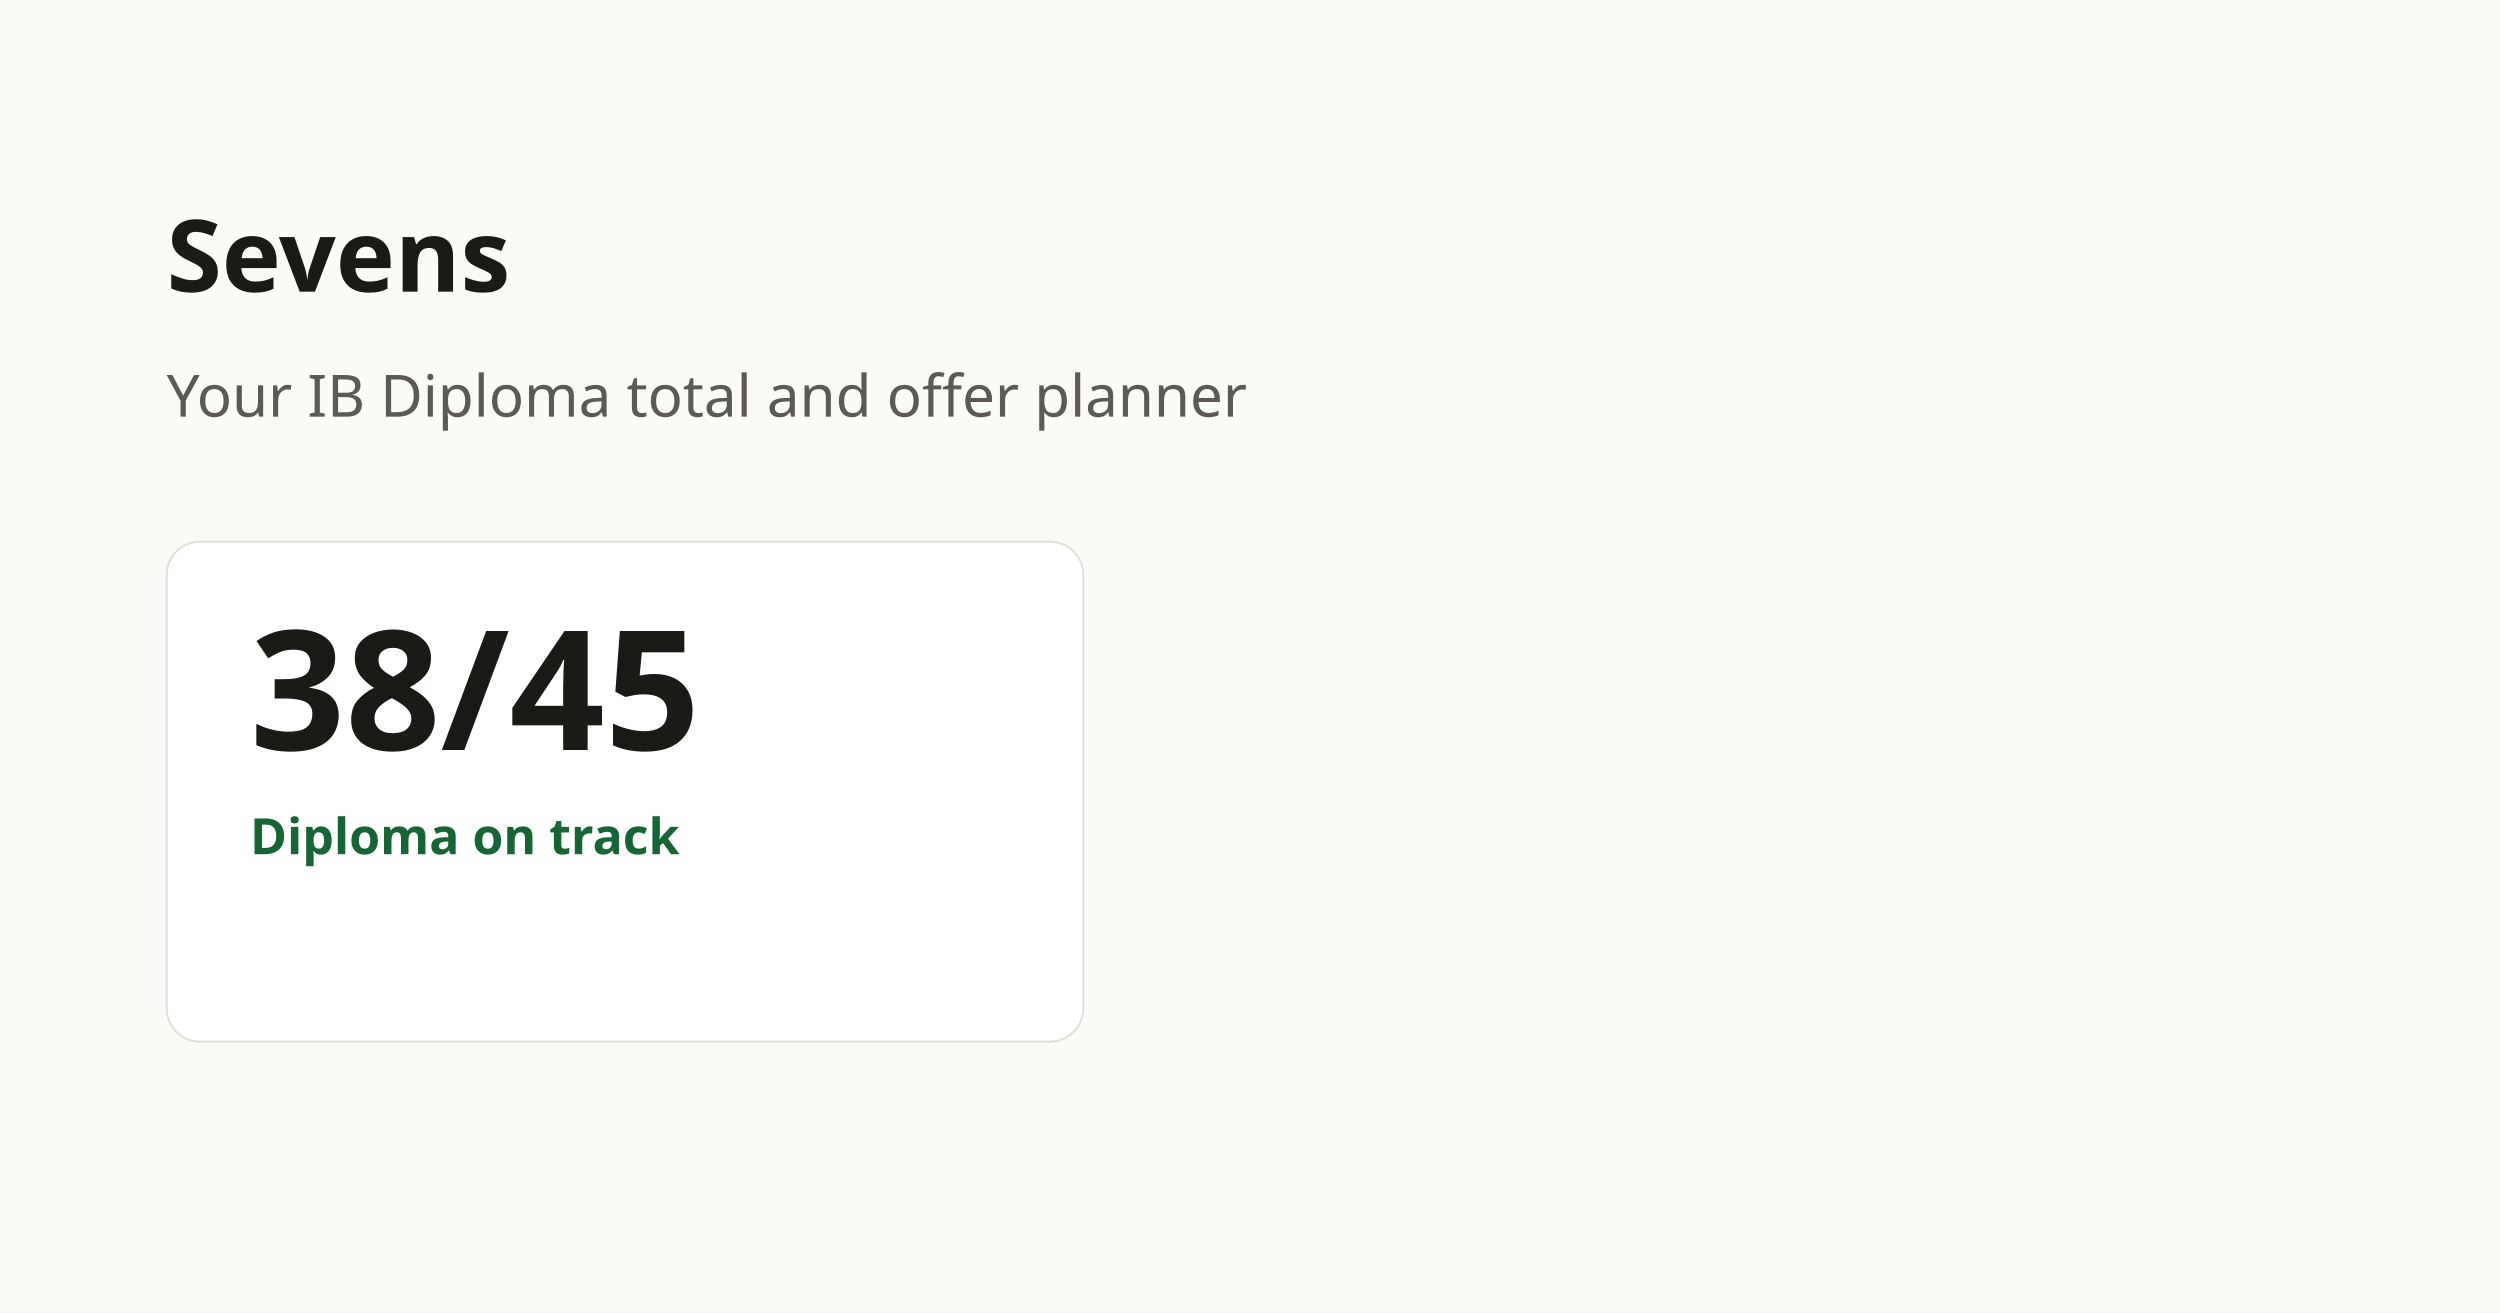
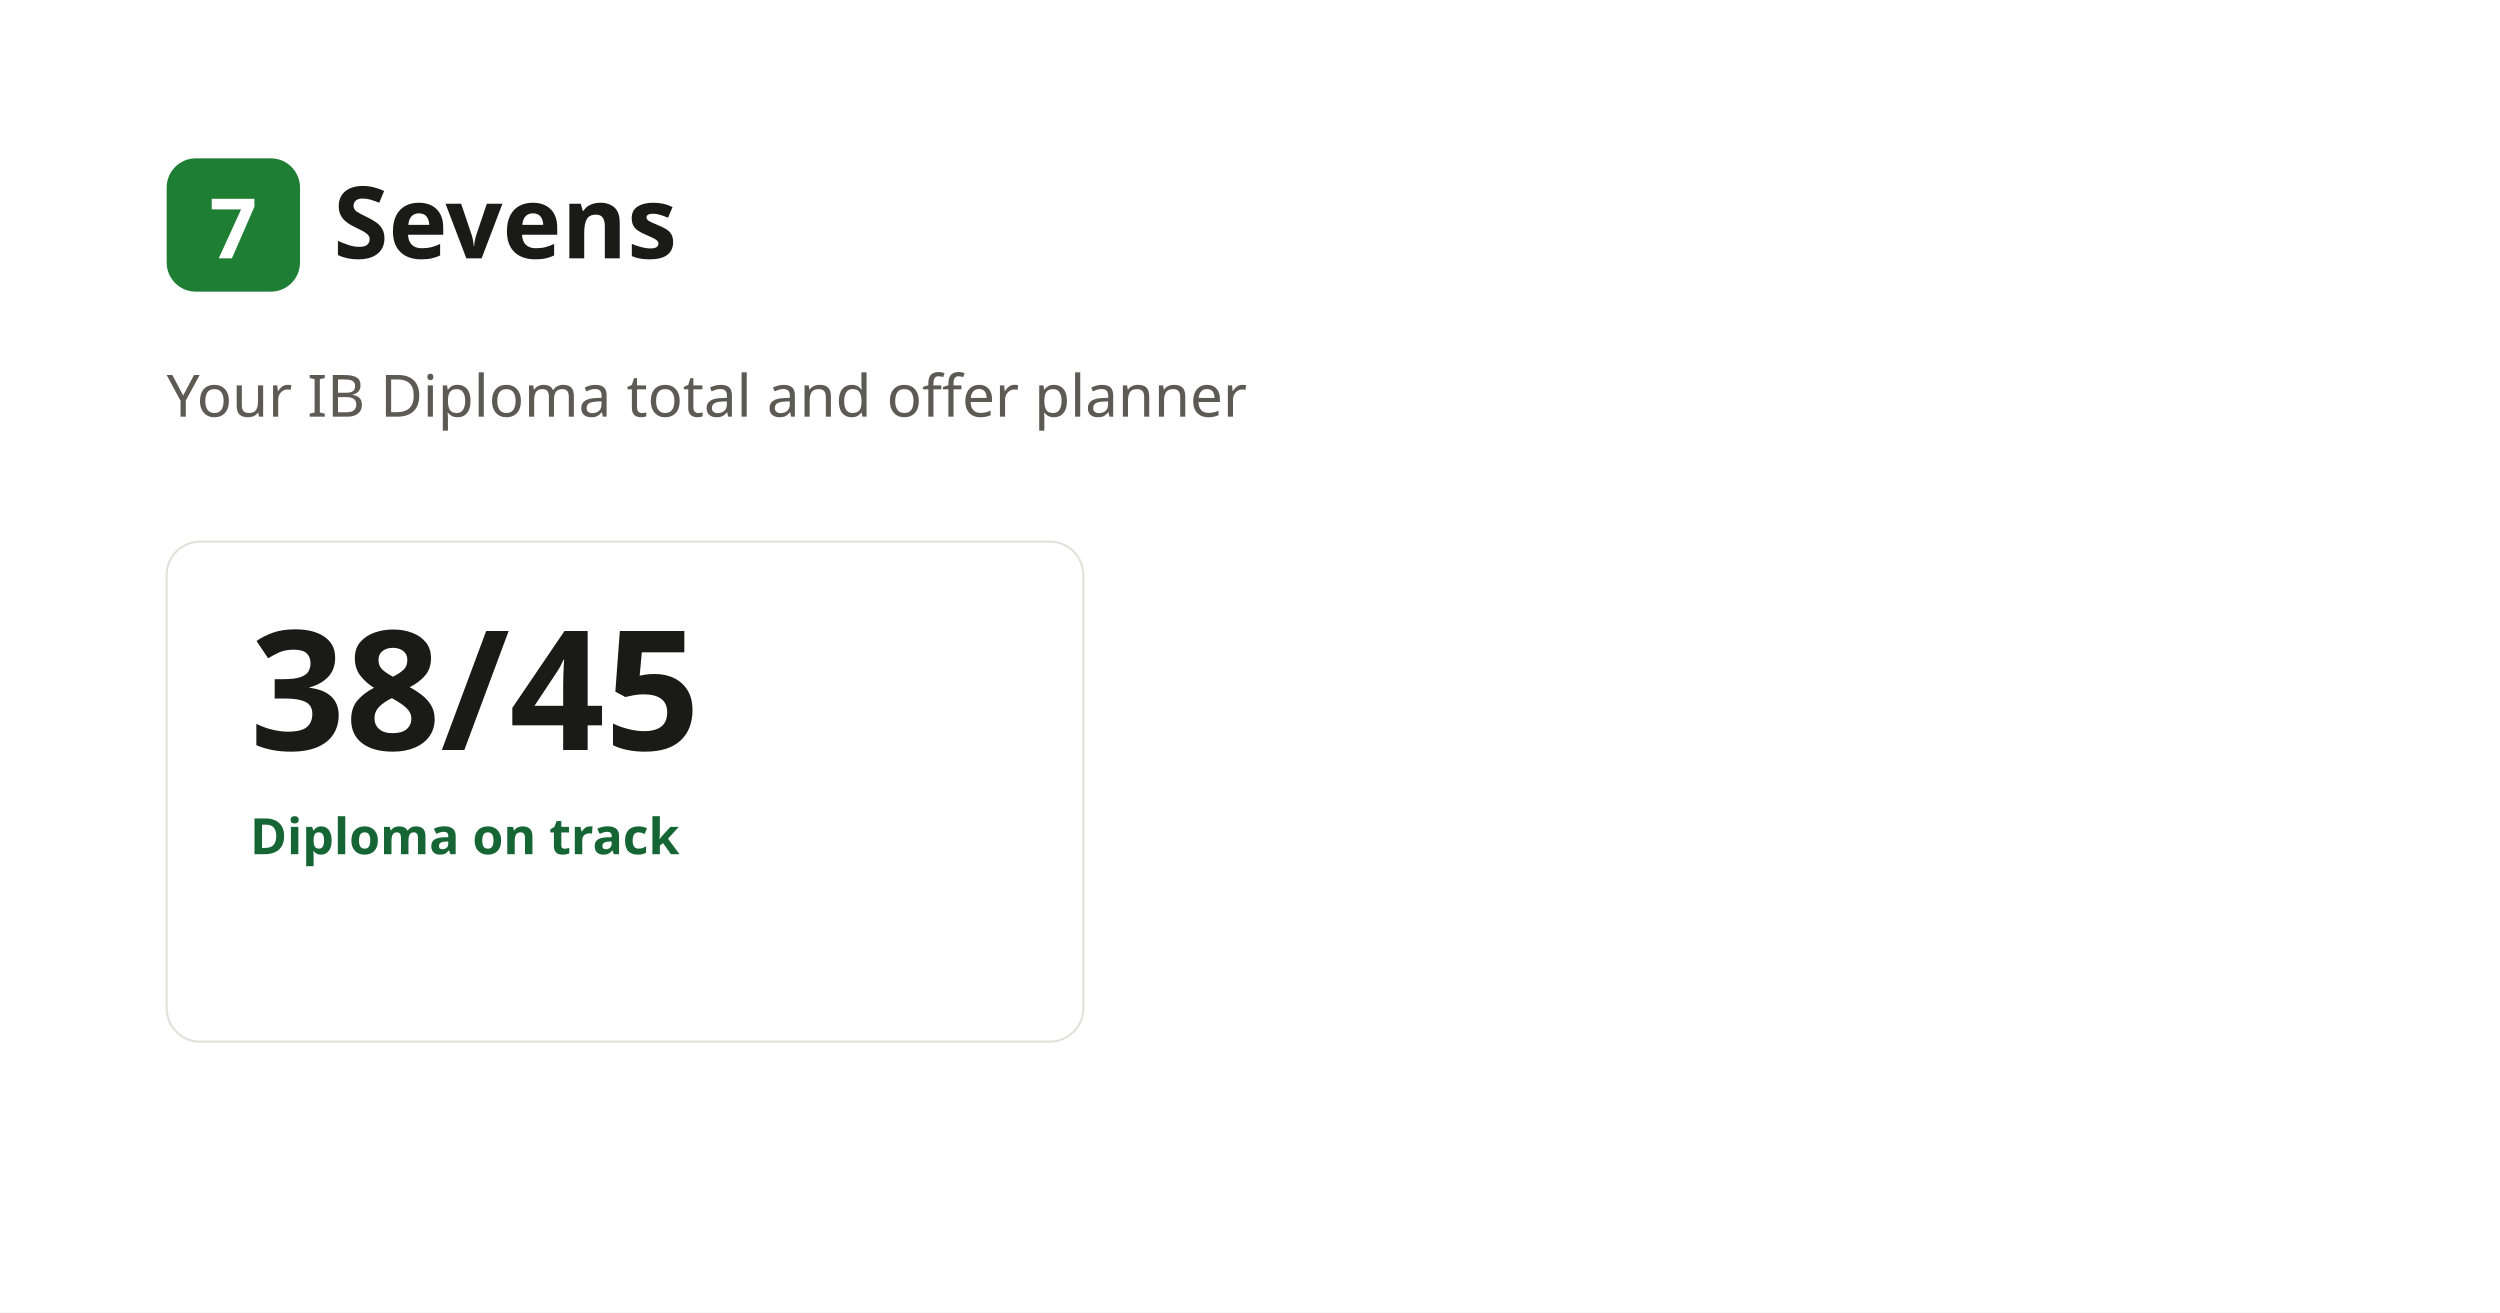
<svg xmlns="http://www.w3.org/2000/svg" width="1200" height="630" viewBox="0 0 1200 630">
-   <rect width="1200" height="630" fill="#FAFAF7" />
+   <rect width="1200" height="630" fill="#FFFFFF" />
  <g font-family="system-ui,sans-serif">
-     <text x="80" y="140" font-size="48" font-weight="700" fill="#1A1A17">Sevens</text>
+     <rect x="80" y="76" width="64" height="64" rx="14" fill="#1E7E34" />
+     <text x="112" y="124" font-size="40" font-weight="700" fill="#FFFFFF" text-anchor="middle">7</text>
+     <text x="160" y="124" font-size="48" font-weight="700" fill="#1A1A17">Sevens</text>
    <text x="80" y="200" font-size="28" fill="#5C5A52">Your IB Diploma total and offer planner</text>
    <rect x="80" y="260" width="440" height="240" rx="16" fill="#FFFFFF" stroke="#E2E0D8" />
    <text x="120" y="360" font-size="80" font-weight="700" fill="#1A1A17">38/45</text>
    <text x="120" y="410" font-size="24" font-weight="600" fill="#166534">Diploma on track</text>
  </g>
</svg>
